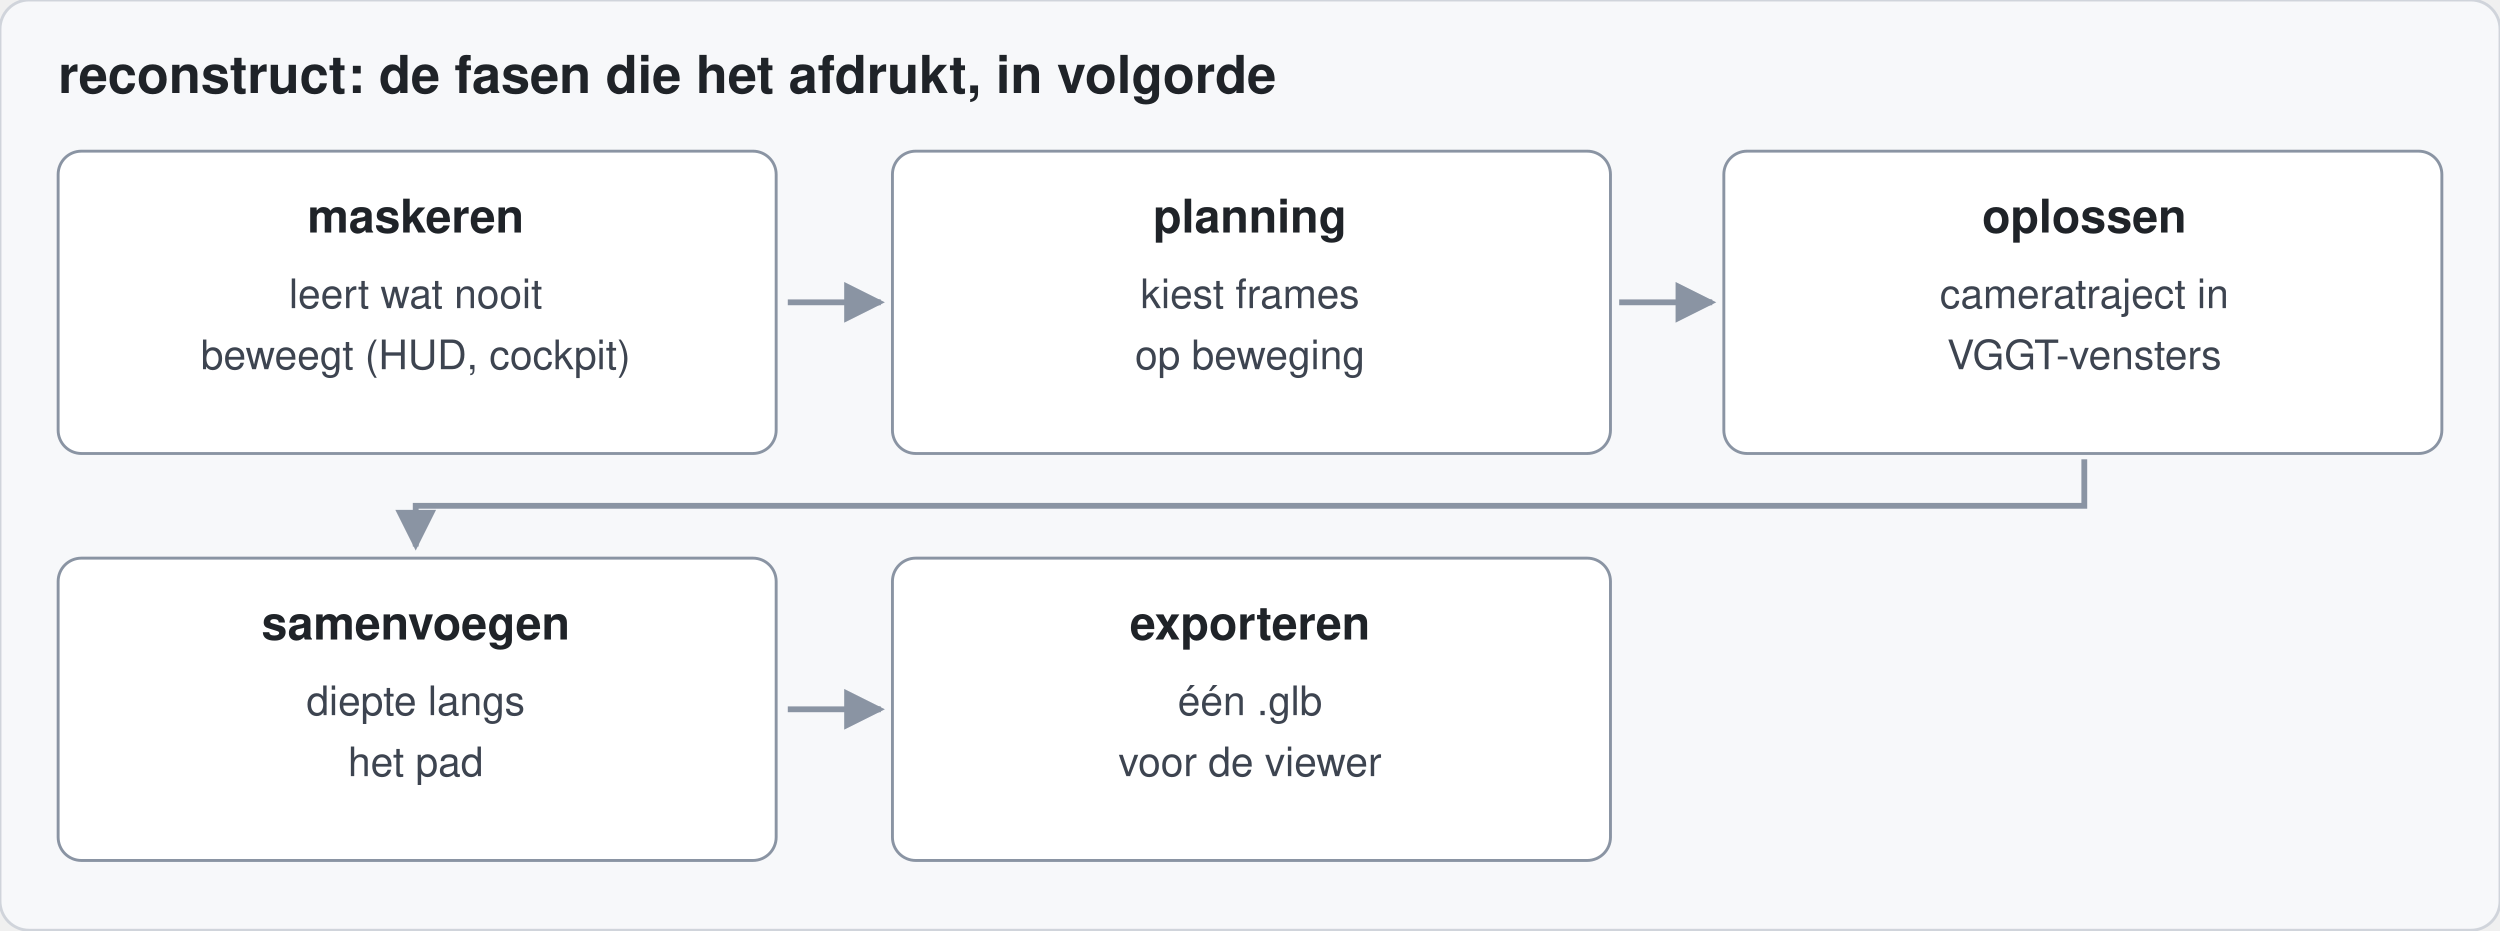
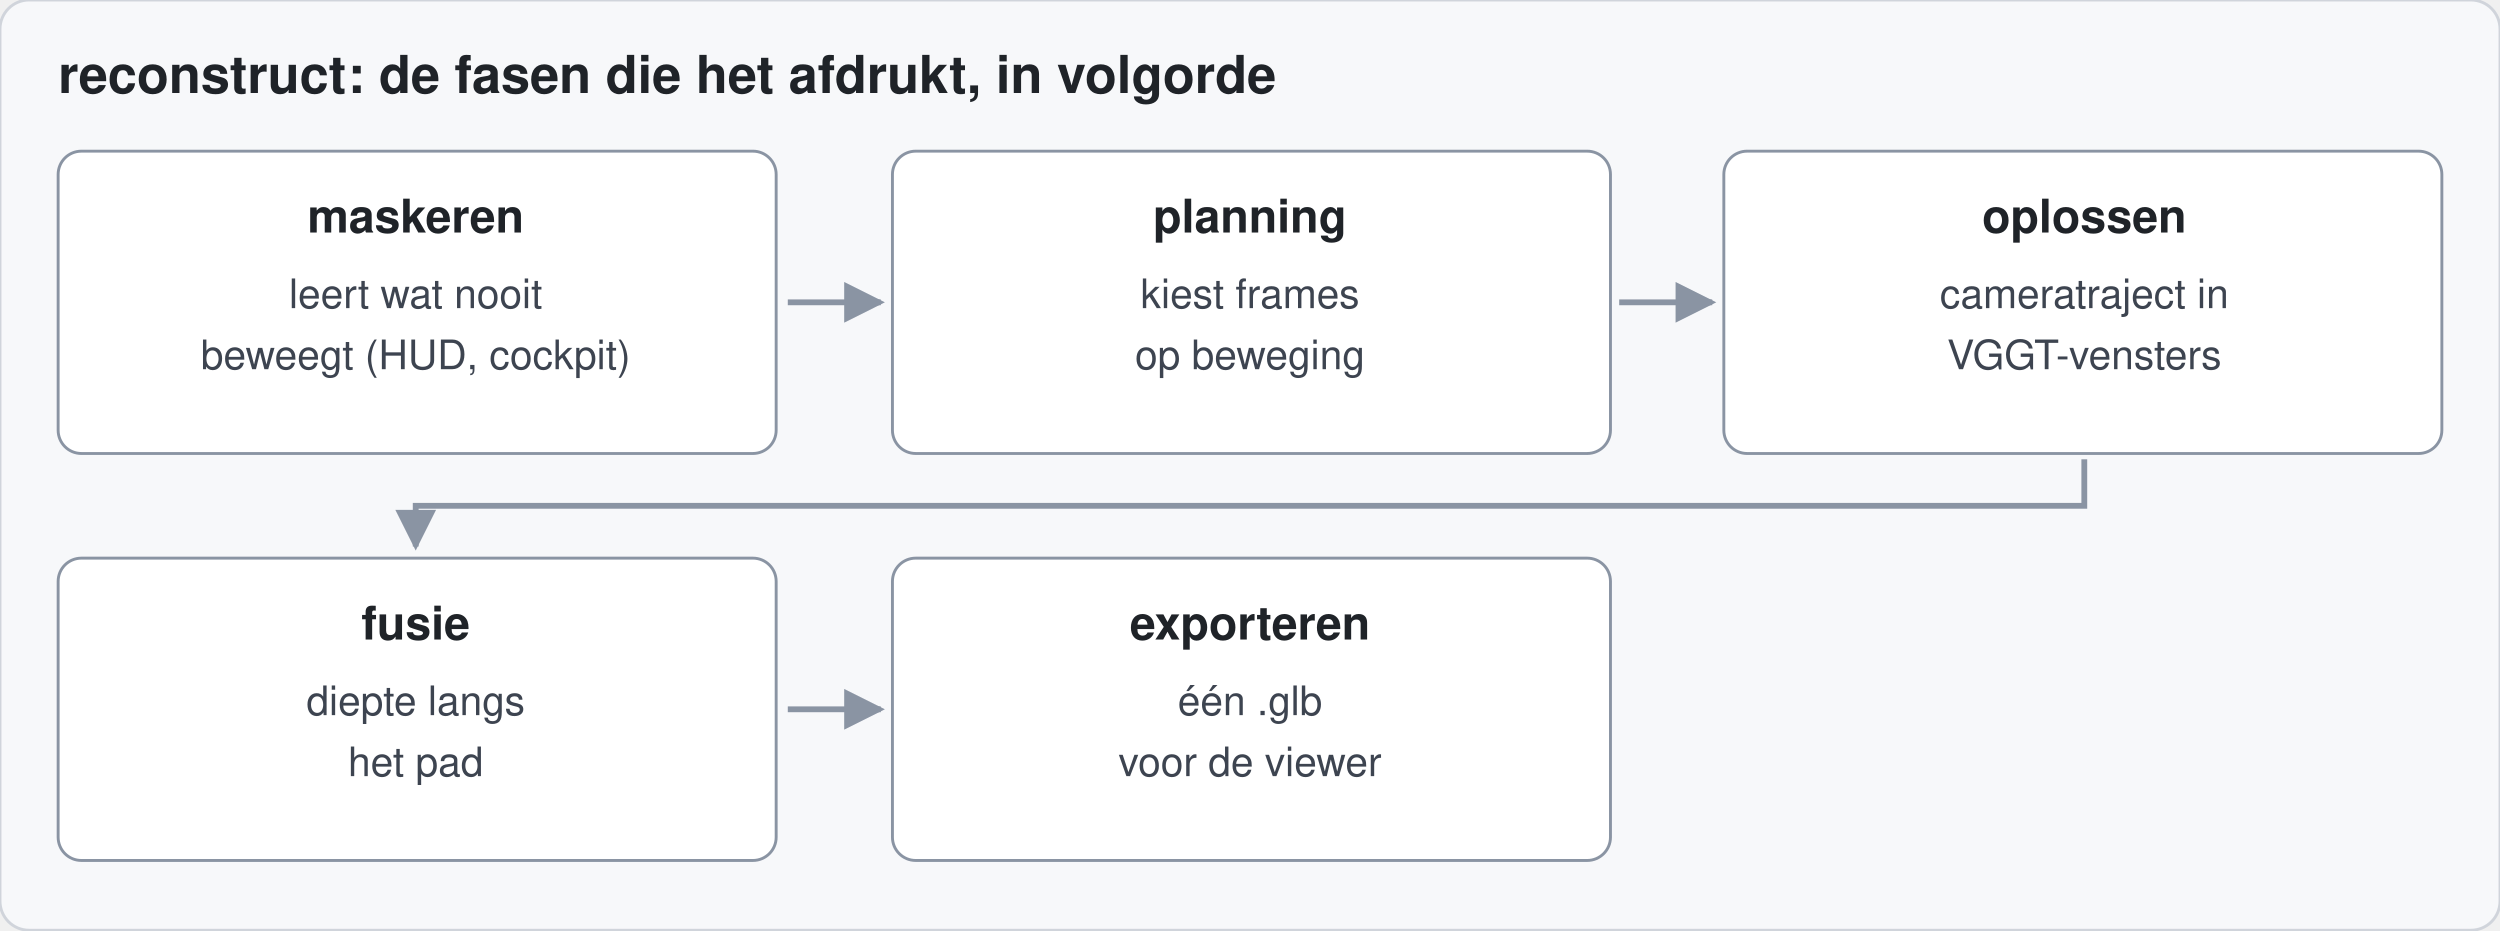
<svg xmlns="http://www.w3.org/2000/svg" width="860" height="320" viewBox="0 0 860 320" role="img" aria-label="reconstruct: the stages it prints, in order">
  <rect width="860" height="320" rx="10" fill="#f7f8fa" stroke="#d0d4db" />
  <defs>
    <marker id="a" viewBox="0 0 10 10" refX="9" refY="5" markerWidth="7" markerHeight="7" orient="auto-start-reverse">
      <path d="M0,0 L10,5 L0,10 z" fill="#8a94a3" />
    </marker>
  </defs>
  <text x="20" y="32" font-family="Segoe UI,Helvetica,Arial,sans-serif" font-size="18" font-weight="600" fill="#1f2328" text-anchor="start">reconstruct: de fasen die het afdrukt, in volgorde</text>
  <rect x="20" y="52" width="247" height="104" rx="8" fill="#ffffff" stroke="#8a94a3" />
  <text x="143" y="80" font-family="Segoe UI,Helvetica,Arial,sans-serif" font-size="16" font-weight="600" fill="#1f2328" text-anchor="middle">maskeren</text>
  <text x="143" y="106" font-family="Segoe UI,Helvetica,Arial,sans-serif" font-size="14" font-weight="400" fill="#3d4450" text-anchor="middle">leert wat nooit</text>
  <text x="143" y="127" font-family="Segoe UI,Helvetica,Arial,sans-serif" font-size="14" font-weight="400" fill="#3d4450" text-anchor="middle">beweegt (HUD, cockpit)</text>
  <rect x="307" y="52" width="247" height="104" rx="8" fill="#ffffff" stroke="#8a94a3" />
  <text x="430" y="80" font-family="Segoe UI,Helvetica,Arial,sans-serif" font-size="16" font-weight="600" fill="#1f2328" text-anchor="middle">planning</text>
  <text x="430" y="106" font-family="Segoe UI,Helvetica,Arial,sans-serif" font-size="14" font-weight="400" fill="#3d4450" text-anchor="middle">kiest frames</text>
  <text x="430" y="127" font-family="Segoe UI,Helvetica,Arial,sans-serif" font-size="14" font-weight="400" fill="#3d4450" text-anchor="middle">op beweging</text>
  <rect x="593" y="52" width="247" height="104" rx="8" fill="#ffffff" stroke="#8a94a3" />
  <text x="717" y="80" font-family="Segoe UI,Helvetica,Arial,sans-serif" font-size="16" font-weight="600" fill="#1f2328" text-anchor="middle">oplossen</text>
  <text x="717" y="106" font-family="Segoe UI,Helvetica,Arial,sans-serif" font-size="14" font-weight="400" fill="#3d4450" text-anchor="middle">cameratraject in</text>
  <text x="717" y="127" font-family="Segoe UI,Helvetica,Arial,sans-serif" font-size="14" font-weight="400" fill="#3d4450" text-anchor="middle">VGGT-vensters</text>
  <rect x="20" y="192" width="247" height="104" rx="8" fill="#ffffff" stroke="#8a94a3" />
-   <text x="143" y="220" font-family="Segoe UI,Helvetica,Arial,sans-serif" font-size="16" font-weight="600" fill="#1f2328" text-anchor="middle">samenvoegen</text>
+   <text x="143" y="220" font-family="Segoe UI,Helvetica,Arial,sans-serif" font-size="16" font-weight="600" fill="#1f2328" text-anchor="middle">fusie</text>
  <text x="143" y="246" font-family="Segoe UI,Helvetica,Arial,sans-serif" font-size="14" font-weight="400" fill="#3d4450" text-anchor="middle">diepte langs</text>
  <text x="143" y="267" font-family="Segoe UI,Helvetica,Arial,sans-serif" font-size="14" font-weight="400" fill="#3d4450" text-anchor="middle">het pad</text>
  <rect x="307" y="192" width="247" height="104" rx="8" fill="#ffffff" stroke="#8a94a3" />
  <text x="430" y="220" font-family="Segoe UI,Helvetica,Arial,sans-serif" font-size="16" font-weight="600" fill="#1f2328" text-anchor="middle">exporteren</text>
  <text x="430" y="246" font-family="Segoe UI,Helvetica,Arial,sans-serif" font-size="14" font-weight="400" fill="#3d4450" text-anchor="middle">één .glb</text>
  <text x="430" y="267" font-family="Segoe UI,Helvetica,Arial,sans-serif" font-size="14" font-weight="400" fill="#3d4450" text-anchor="middle">voor de viewer</text>
  <line x1="271" y1="104.0" x2="303" y2="104.0" stroke="#8a94a3" stroke-width="2" marker-end="url(#a)" />
  <line x1="557" y1="104.0" x2="589" y2="104.0" stroke="#8a94a3" stroke-width="2" marker-end="url(#a)" />
  <path d="M717,158 V174 H143 V188" fill="none" stroke="#8a94a3" stroke-width="2" marker-end="url(#a)" />
  <line x1="271" y1="244.0" x2="303" y2="244.0" stroke="#8a94a3" stroke-width="2" marker-end="url(#a)" />
</svg>
